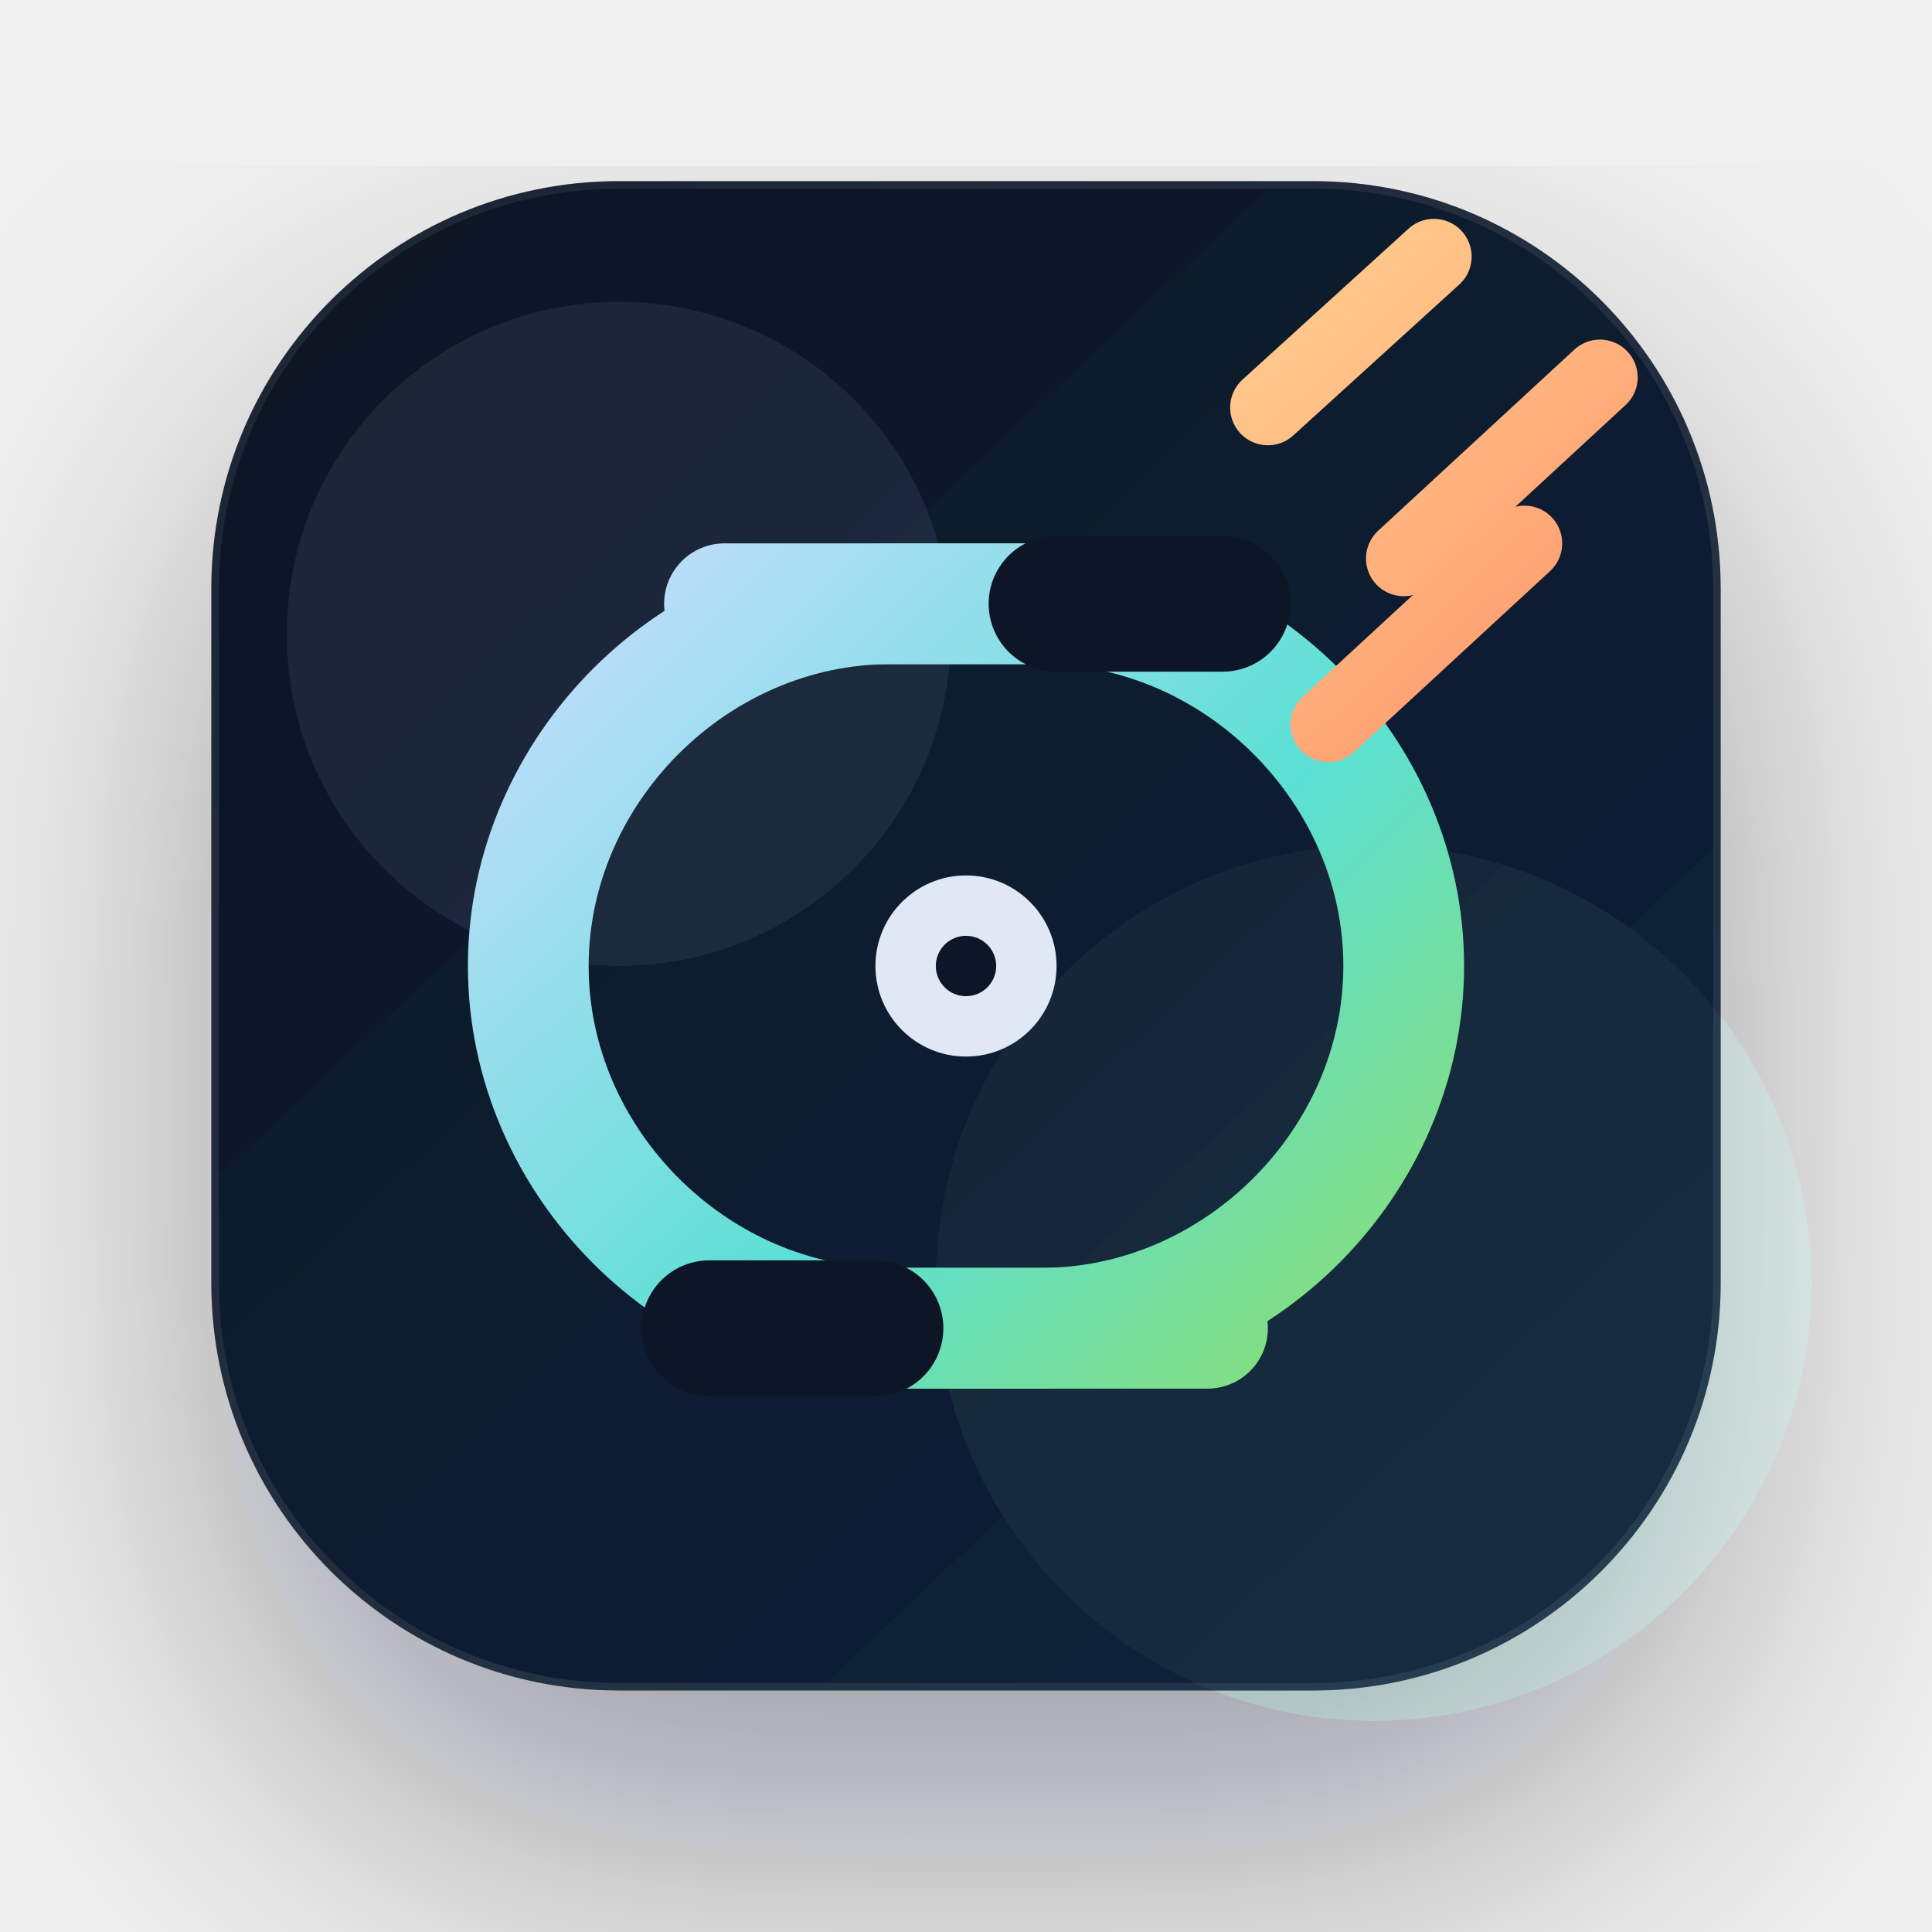
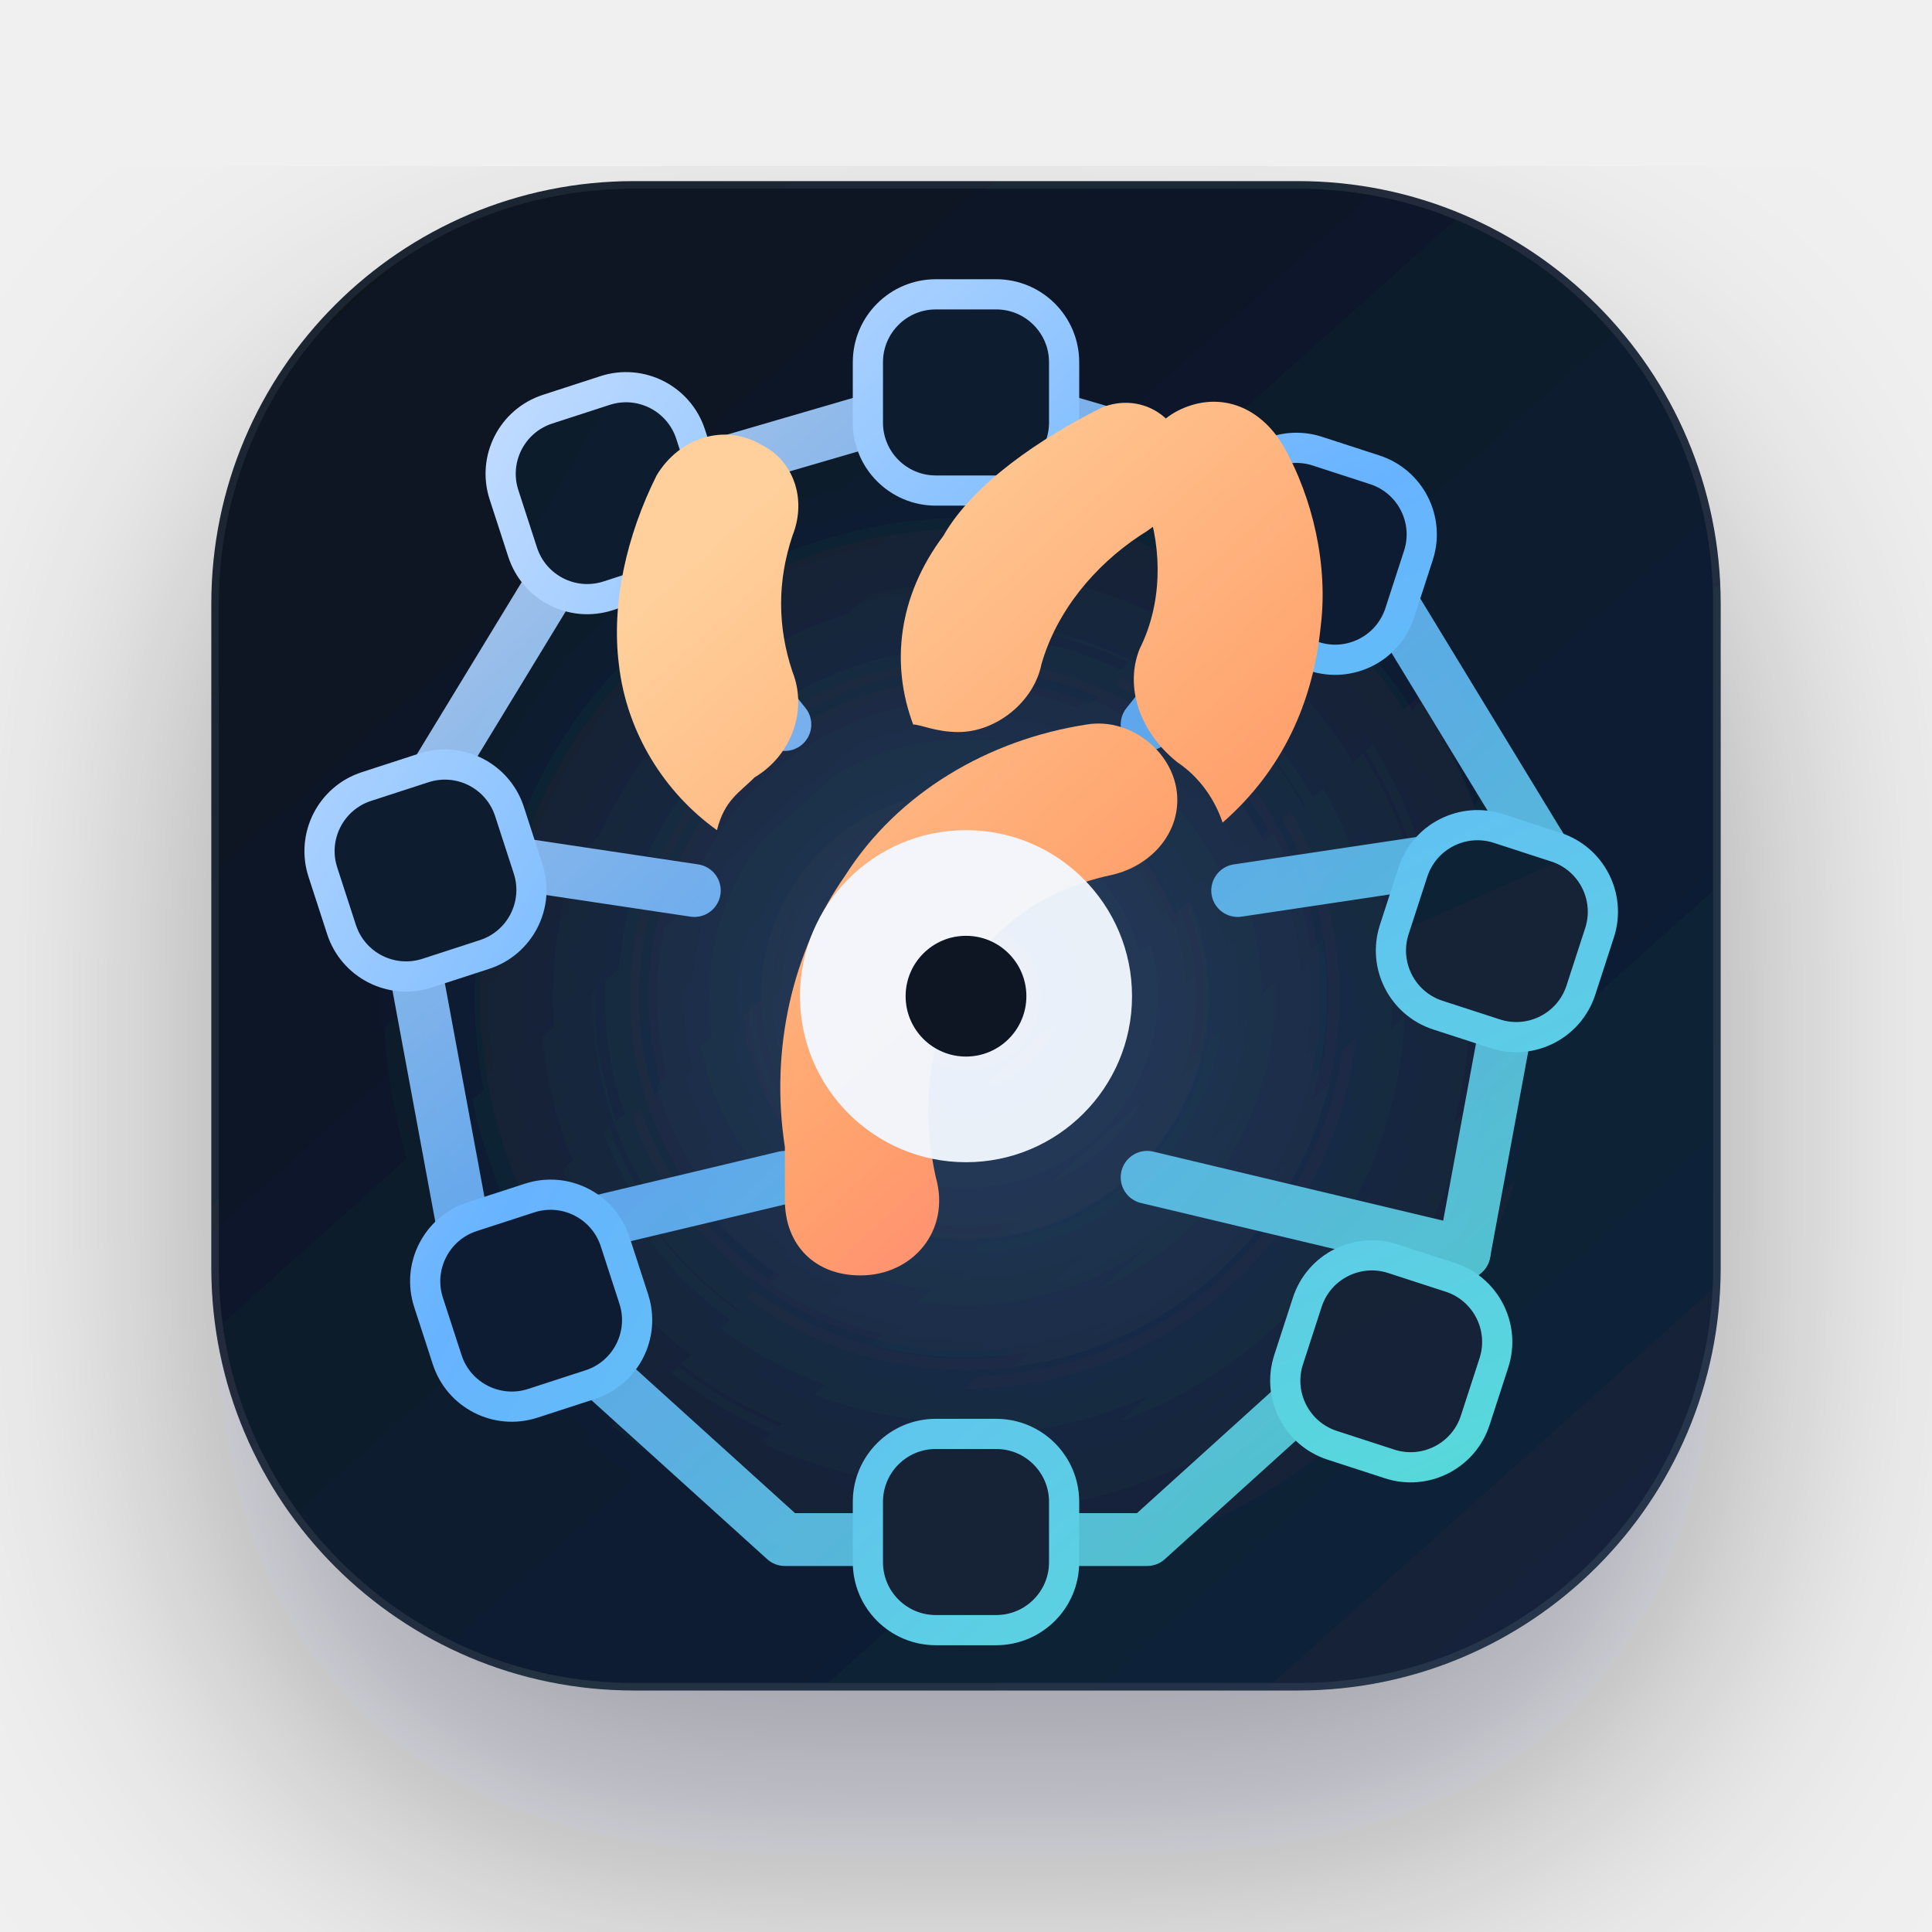
<svg xmlns="http://www.w3.org/2000/svg" width="256" height="256" viewBox="0 0 256 256" fill="none">
  <defs>
-     <linearGradient id="panel" x1="30" y1="24" x2="220" y2="226" gradientUnits="userSpaceOnUse">
-       <stop stop-color="#0B1422" />
-       <stop offset="1" stop-color="#12243C" />
+     <linearGradient id="panel" x1="34" y1="22" x2="222" y2="232" gradientUnits="userSpaceOnUse">
+       <stop stop-color="#09121D" />
+       <stop offset="1" stop-color="#13253D" />
    </linearGradient>
-     <linearGradient id="ring" x1="74" y1="72" x2="184" y2="184" gradientUnits="userSpaceOnUse">
-       <stop stop-color="#C8DCFF" />
-       <stop offset="0.58" stop-color="#5AE0D4" />
-       <stop offset="1" stop-color="#8CDD6F" />
+     <linearGradient id="ringStroke" x1="52" y1="42" x2="208" y2="212" gradientUnits="userSpaceOnUse">
+       <stop stop-color="#D5E4FF" />
+       <stop offset="0.44" stop-color="#67B3FF" />
+       <stop offset="1" stop-color="#54E0D3" />
    </linearGradient>
-     <linearGradient id="claw" x1="166" y1="46" x2="214" y2="96" gradientUnits="userSpaceOnUse">
-       <stop stop-color="#FFC88B" />
-       <stop offset="1" stop-color="#FF956B" />
+     <linearGradient id="nodeFill" x1="70" y1="58" x2="194" y2="196" gradientUnits="userSpaceOnUse">
+       <stop stop-color="#0E1B2C" />
+       <stop offset="1" stop-color="#132238" />
    </linearGradient>
+     <linearGradient id="claw" x1="94" y1="72" x2="174" y2="160" gradientUnits="userSpaceOnUse">
+       <stop stop-color="#FFD09B" />
+       <stop offset="0.58" stop-color="#FFA36E" />
+       <stop offset="1" stop-color="#FF7A70" />
+     </linearGradient>
+     <radialGradient id="coreGlow" cx="0" cy="0" r="1" gradientUnits="userSpaceOnUse" gradientTransform="translate(128 132) rotate(90) scale(78)">
+       <stop stop-color="#79AEFF" stop-opacity="0.26" />
+       <stop offset="1" stop-color="#79AEFF" stop-opacity="0" />
+     </radialGradient>
    <filter id="drop" x="0" y="0" width="256" height="256" filterUnits="userSpaceOnUse" color-interpolation-filters="sRGB">
-       <feDropShadow dx="0" dy="22" stdDeviation="24" flood-color="#06111D" flood-opacity="0.34" />
+       <feDropShadow dx="0" dy="22" stdDeviation="22" flood-color="#06111D" flood-opacity="0.34" />
    </filter>
  </defs>
  <g filter="url(#drop)">
-     <rect x="28" y="24" width="200" height="200" rx="54" fill="url(#panel)" />
-     <rect x="28.5" y="24.5" width="199" height="199" rx="53.5" stroke="#FFFFFF" stroke-opacity="0.08" />
-     <circle cx="82" cy="84" r="44" fill="#BFD7FF" fill-opacity="0.08" />
-     <circle cx="182" cy="170" r="58" fill="#57DDD1" fill-opacity="0.05" />
-     <g stroke="url(#ring)" stroke-width="16" stroke-linecap="round" stroke-linejoin="round">
-       <path d="M96 80H138C164 80 186 102 186 128C186 154 164 176 138 176H110" />
-       <path d="M160 176H118C92 176 70 154 70 128C70 102 92 80 118 80H150" />
+     <rect x="28" y="24" width="200" height="200" rx="56" fill="url(#panel)" />
+     <rect x="28.5" y="24.5" width="199" height="199" rx="55.5" stroke="#FFFFFF" stroke-opacity="0.08" />
+     <circle cx="128" cy="128" r="82" fill="url(#coreGlow)" />
+     <g stroke="url(#ringStroke)" stroke-width="7" stroke-linecap="round" stroke-linejoin="round" opacity="0.9">
+       <path d="M128 52L176 66L204 112L194 166L152 204L104 204L62 166L52 112L80 66L128 52Z" />
+       <path d="M80 66L104 96" />
+       <path d="M176 66L152 96" />
+       <path d="M52 112L92 118" />
+       <path d="M204 112L164 118" />
+       <path d="M62 166L104 156" />
+       <path d="M194 166L152 156" />
    </g>
-     <g stroke="#0D1726" stroke-width="18" stroke-linecap="round">
-       <path d="M140 80H162" />
-       <path d="M94 176H116" />
+     <g>
+       <rect x="115" y="39" width="26" height="26" rx="9" fill="url(#nodeFill)" stroke="url(#ringStroke)" stroke-width="4" />
+       <rect x="166" y="57" width="26" height="26" rx="9" transform="rotate(18 166 57)" fill="url(#nodeFill)" stroke="url(#ringStroke)" stroke-width="4" />
+       <rect x="190" y="107" width="26" height="26" rx="9" transform="rotate(18 190 107)" fill="url(#nodeFill)" stroke="url(#ringStroke)" stroke-width="4" />
+       <rect x="176" y="164" width="26" height="26" rx="9" transform="rotate(18 176 164)" fill="url(#nodeFill)" stroke="url(#ringStroke)" stroke-width="4" />
+       <rect x="115" y="190" width="26" height="26" rx="9" fill="url(#nodeFill)" stroke="url(#ringStroke)" stroke-width="4" />
+       <rect x="54" y="164" width="26" height="26" rx="9" transform="rotate(-18 54 164)" fill="url(#nodeFill)" stroke="url(#ringStroke)" stroke-width="4" />
+       <rect x="40" y="107" width="26" height="26" rx="9" transform="rotate(-18 40 107)" fill="url(#nodeFill)" stroke="url(#ringStroke)" stroke-width="4" />
+       <rect x="64" y="57" width="26" height="26" rx="9" transform="rotate(-18 64 57)" fill="url(#nodeFill)" stroke="url(#ringStroke)" stroke-width="4" />
    </g>
-     <circle cx="128" cy="128" r="12" fill="#EAF3FF" fill-opacity="0.95" />
-     <circle cx="128" cy="128" r="4" fill="#0D1726" />
-     <g stroke="url(#claw)" stroke-width="10" stroke-linecap="round">
-       <path d="M168 54L190 34" />
-       <path d="M186 74L212 50" />
-       <path d="M176 96L202 72" />
+     <g fill="url(#claw)">
+       <path d="M104 152C102 139 105 126 112 116C119 105 131 98 144 96C150 95 156 100 156 106C156 111 152 115 147 116C138 118 131 123 127 131C123 138 122 147 124 156C126 163 121 169 114 169C108 169 104 165 104 159V152Z" />
+       <path d="M121 96C118 88 119 79 125 71C129 64 138 58 146 54C151 52 156 55 157 60C158 64 156 68 151 71C145 75 140 81 138 88C137 93 132 97 127 97C124 97 122 96 121 96Z" />
+       <path d="M95 110C88 105 83 97 82 88C81 80 83 71 87 63C90 58 96 56 101 59C105 61 107 66 105 71C103 77 103 83 105 89C107 94 105 100 100 103C98 105 96 106 95 110Z" />
+       <path d="M162 109C161 106 159 103 156 101C151 97 149 91 151 86C154 80 154 73 152 67C150 61 152 56 157 54C162 52 167 54 170 59C174 66 176 75 175 83C174 93 170 102 162 109Z" />
+     </g>
+     <g>
+       <circle cx="128" cy="132" r="22" fill="#F2F7FF" fill-opacity="0.96" />
+       <circle cx="128" cy="132" r="8" fill="#0C1624" />
    </g>
  </g>
</svg>
